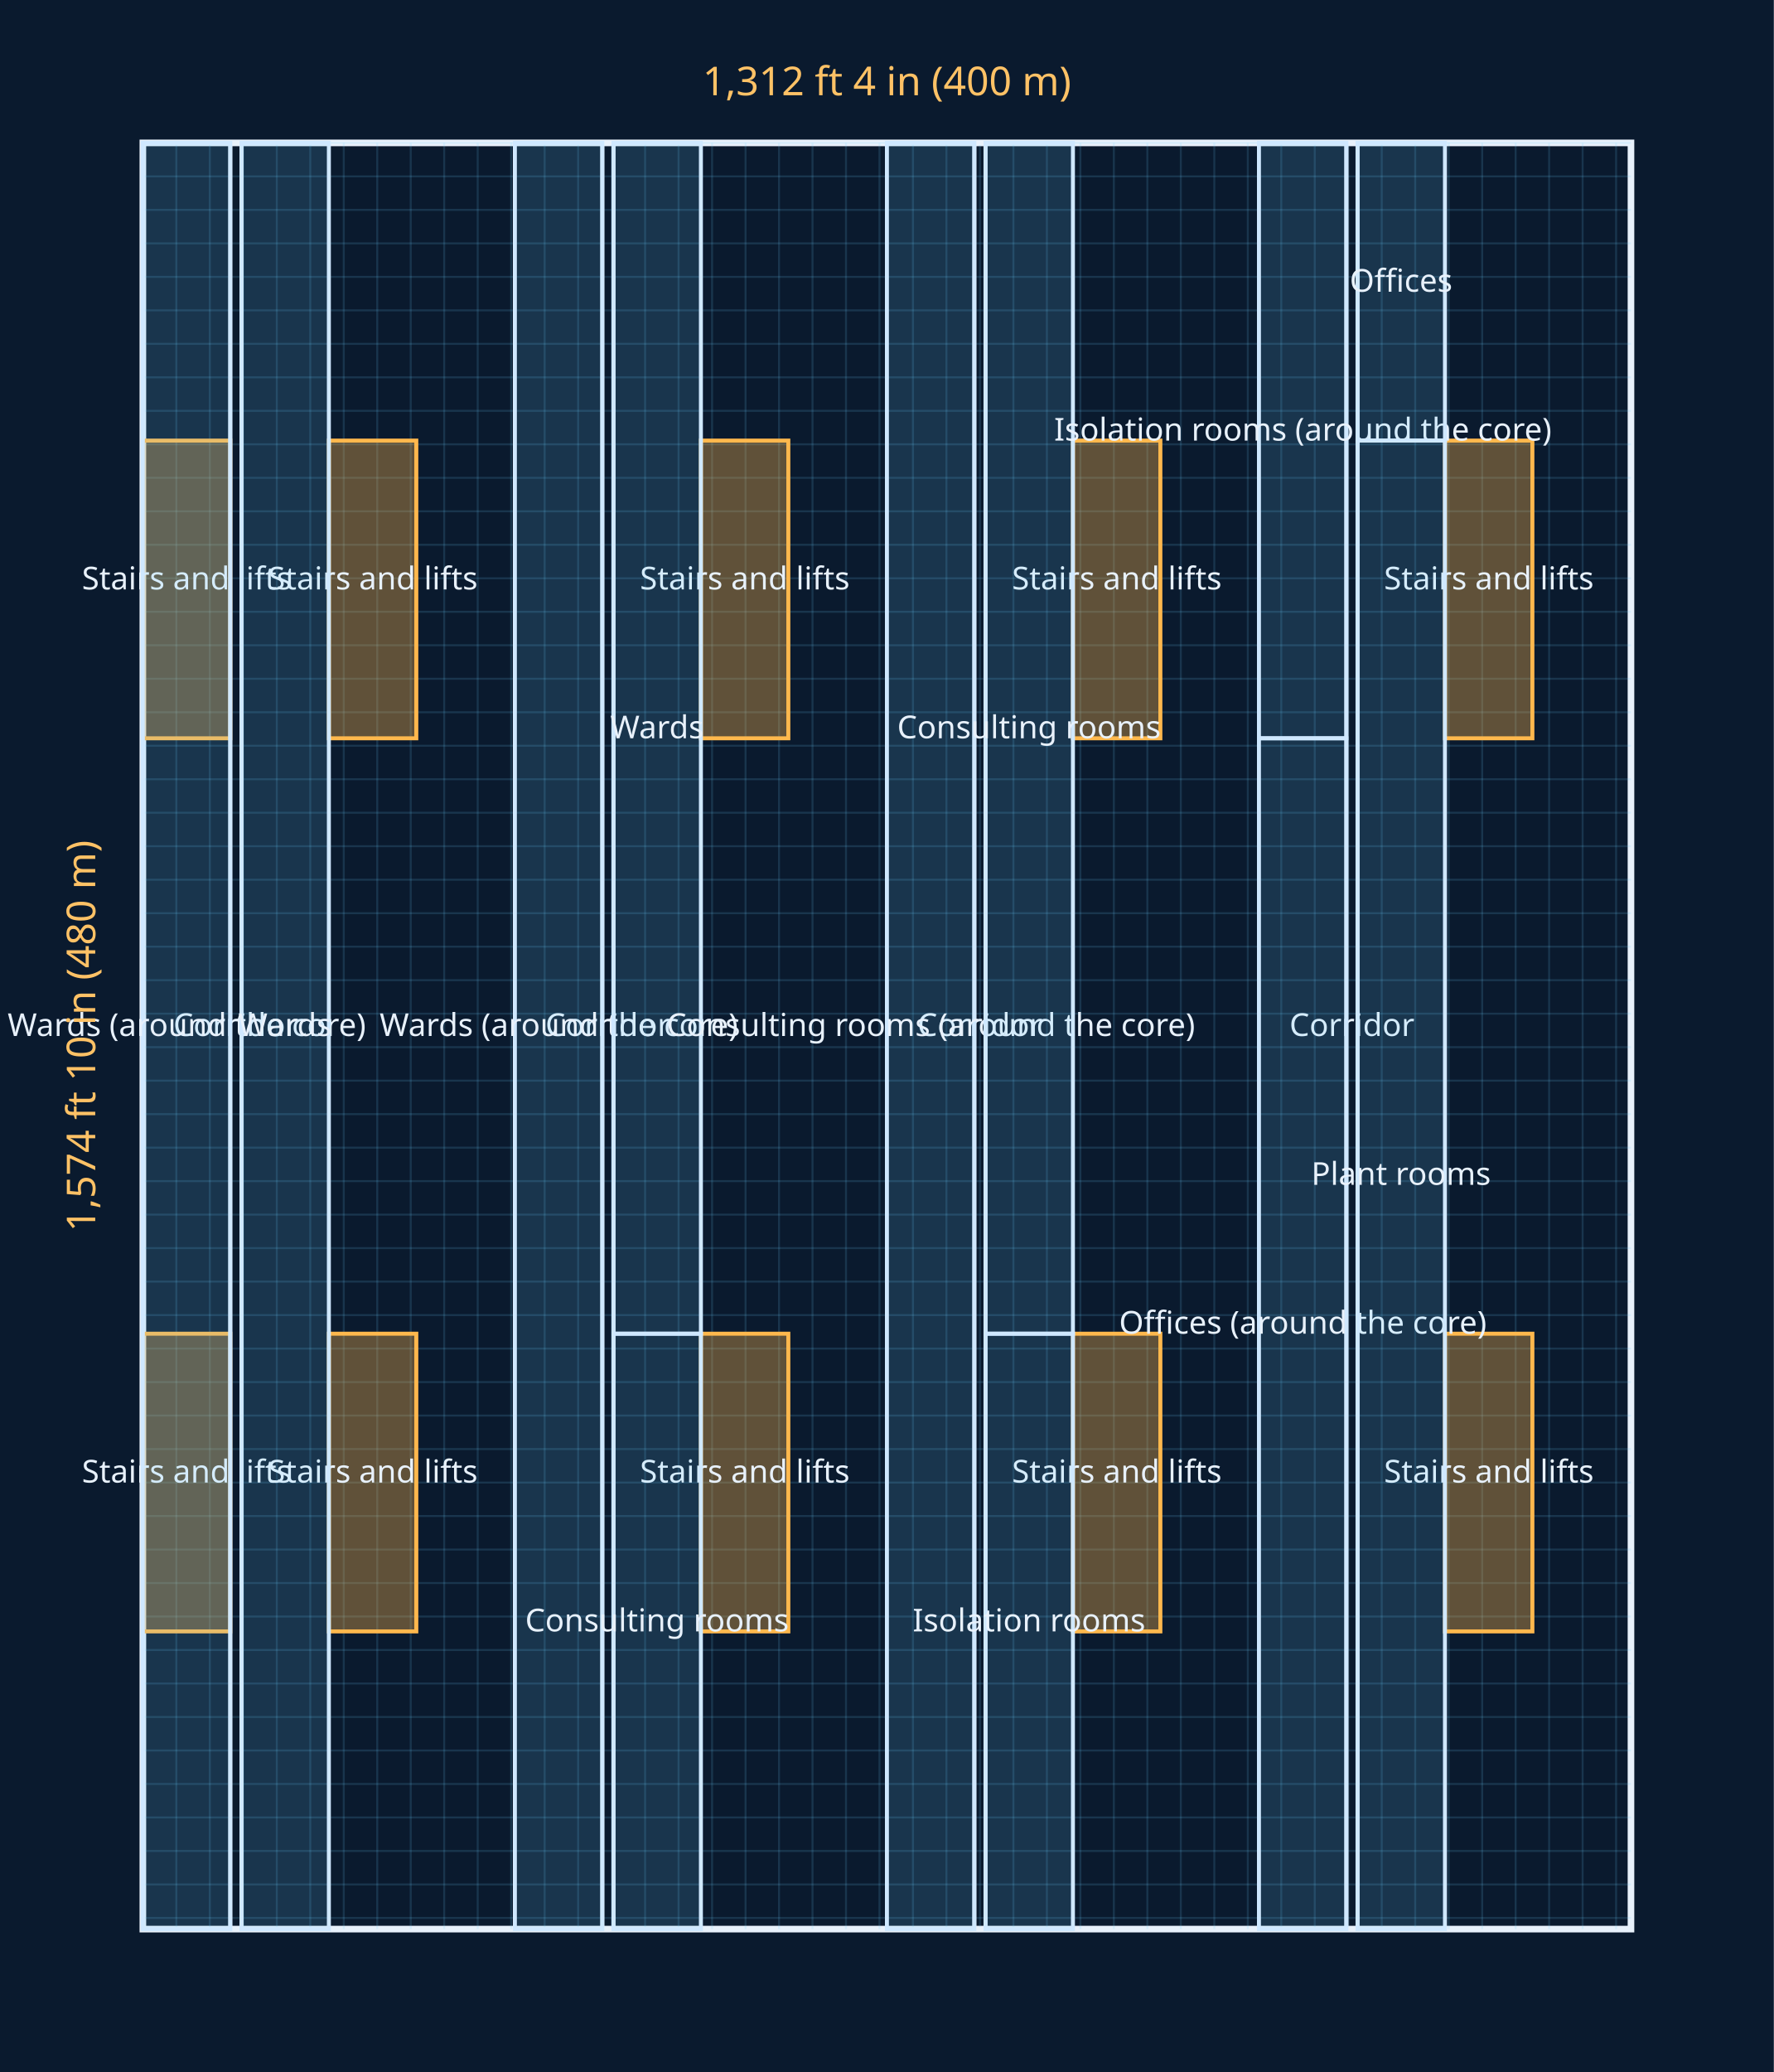
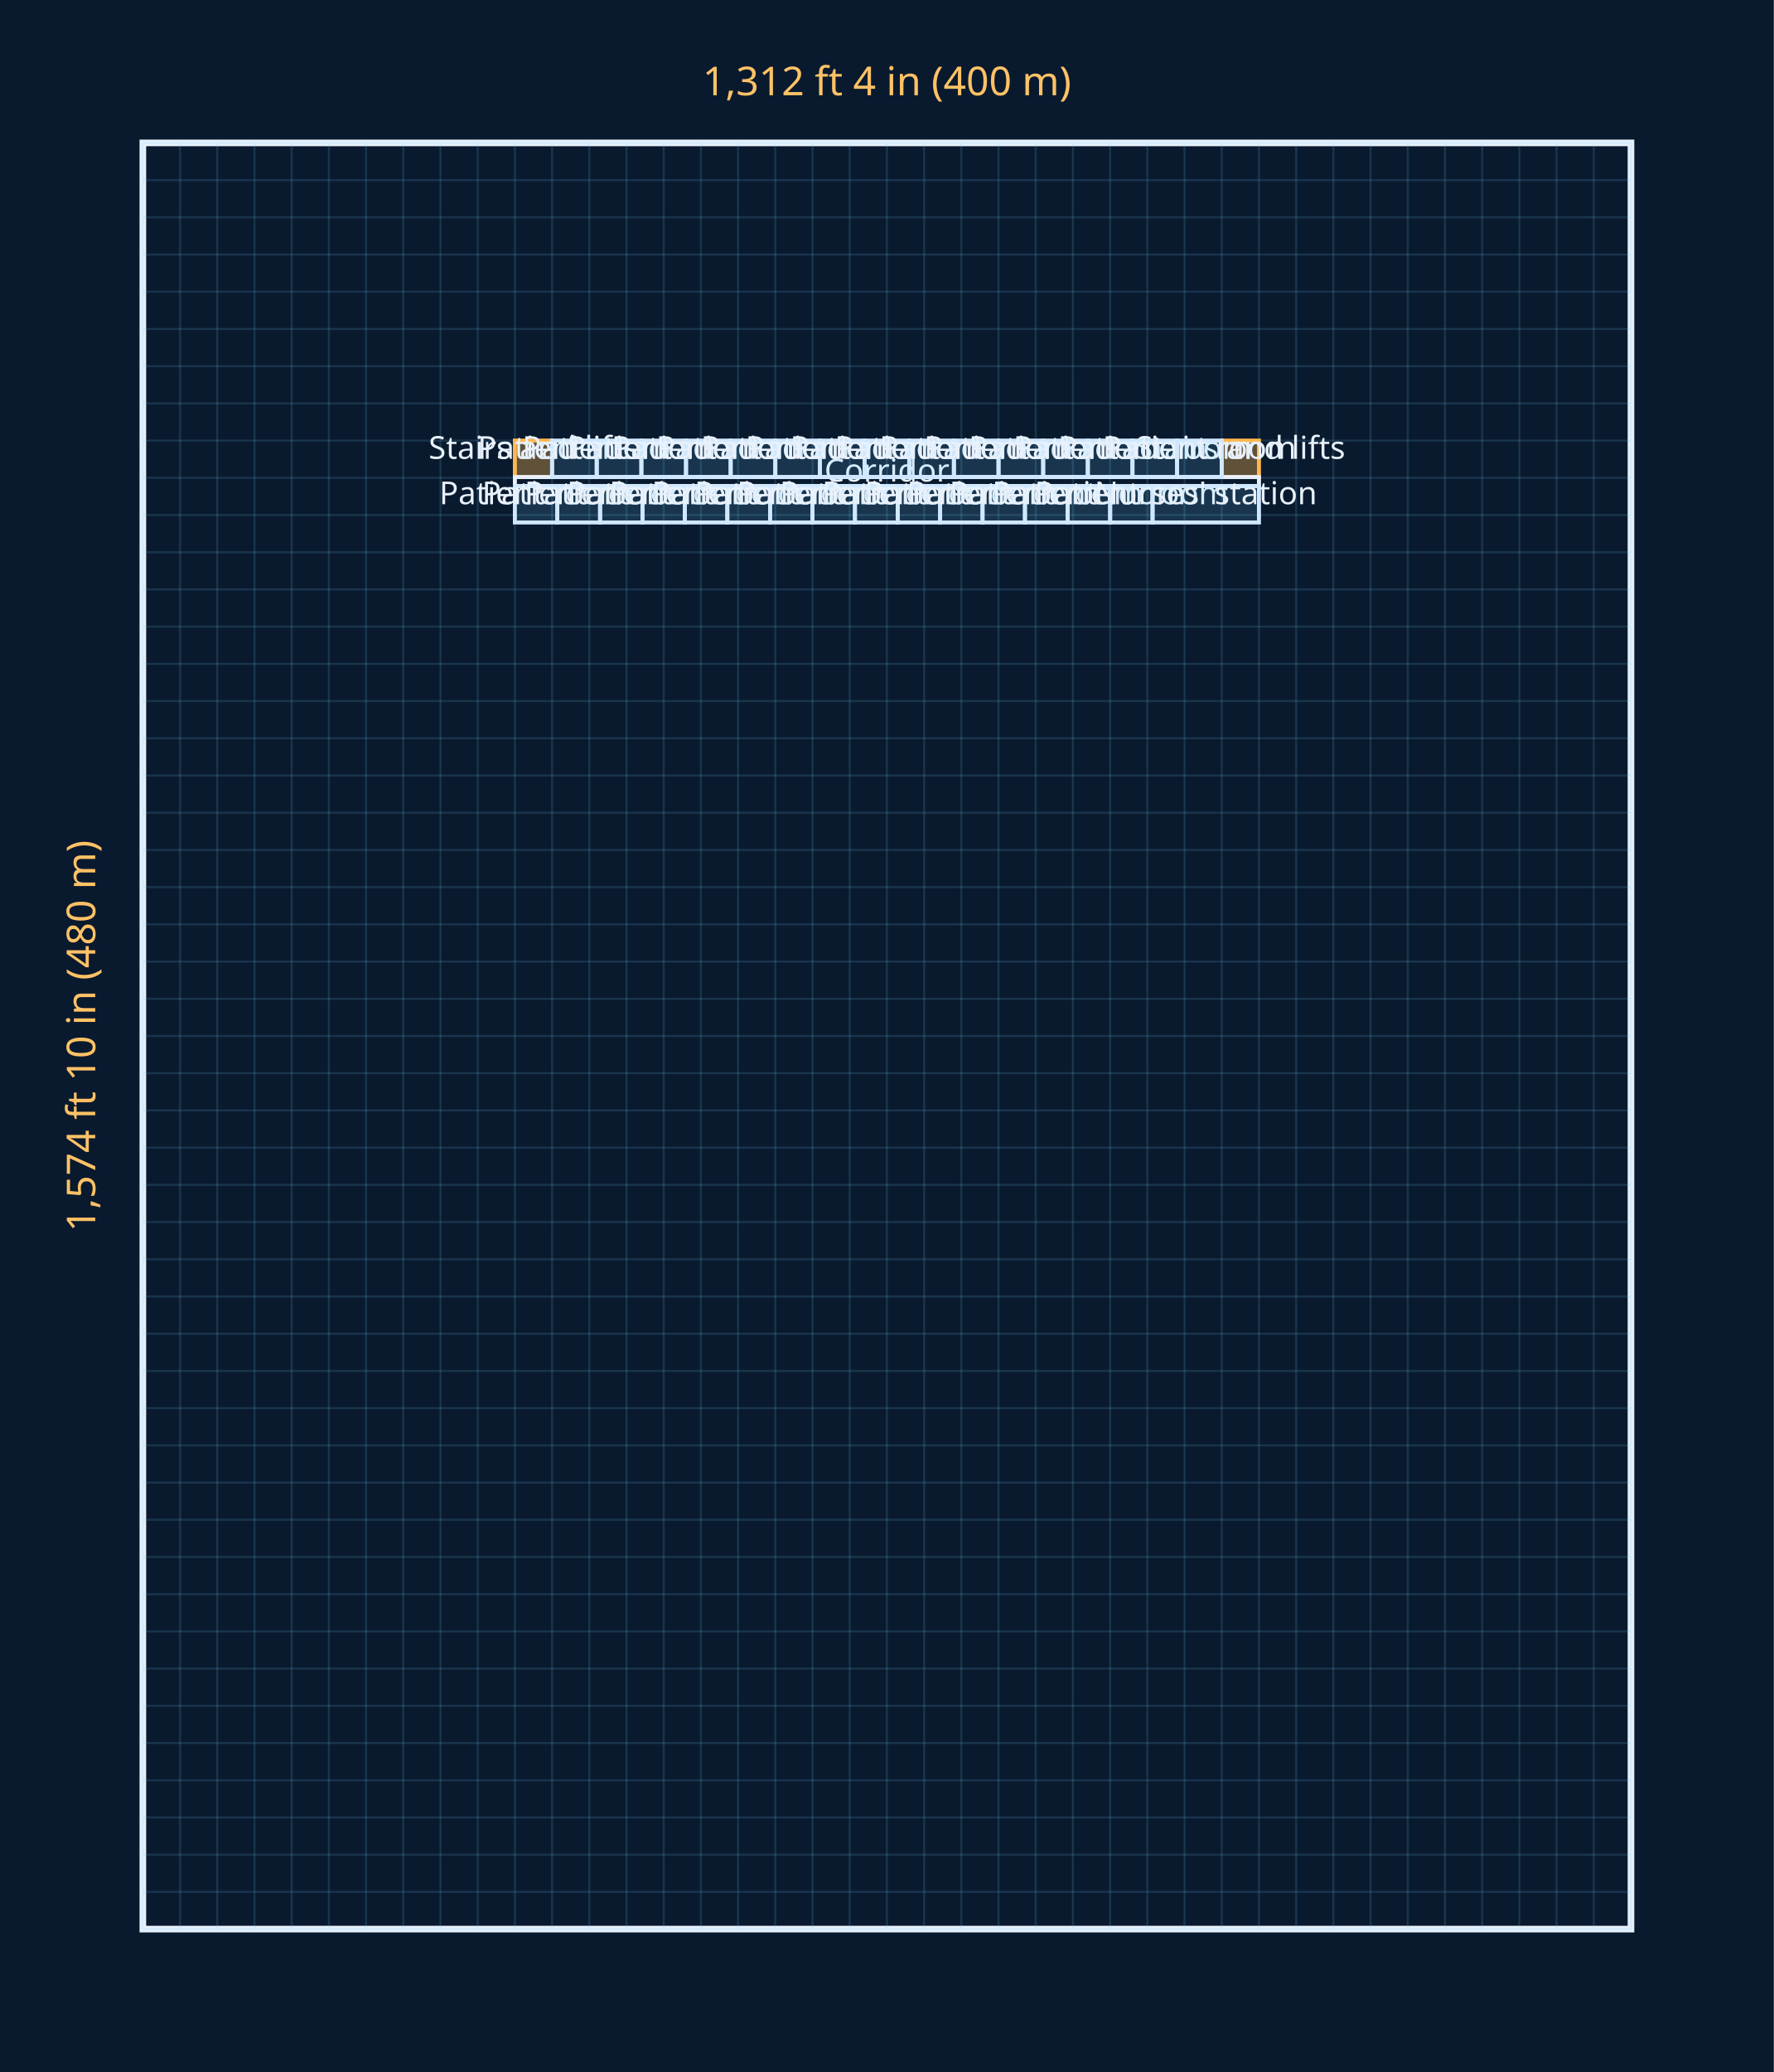
<svg xmlns="http://www.w3.org/2000/svg" viewBox="-38.4 -38.4 476.8 556.8" font-family="Segoe UI, sans-serif">
  <rect x="-38.4" y="-38.4" width="476.8" height="556.8" fill="#0a1a2e" />
  <rect x="0" y="0" width="400.0" height="480.0" fill="none" stroke="#e8f1fb" stroke-width="1.78" />
  <line x1="0.0" y1="0" x2="0.0" y2="480.0" stroke="#6fd0ff" stroke-opacity=".15" stroke-width="0.53" />
-   <line x1="9.0" y1="0" x2="9.0" y2="480.0" stroke="#6fd0ff" stroke-opacity=".15" stroke-width="0.53" />
-   <line x1="18.0" y1="0" x2="18.0" y2="480.0" stroke="#6fd0ff" stroke-opacity=".15" stroke-width="0.53" />
-   <line x1="27.0" y1="0" x2="27.0" y2="480.0" stroke="#6fd0ff" stroke-opacity=".15" stroke-width="0.53" />
-   <line x1="36.0" y1="0" x2="36.0" y2="480.0" stroke="#6fd0ff" stroke-opacity=".15" stroke-width="0.53" />
-   <line x1="45.0" y1="0" x2="45.0" y2="480.0" stroke="#6fd0ff" stroke-opacity=".15" stroke-width="0.53" />
-   <line x1="54.0" y1="0" x2="54.0" y2="480.0" stroke="#6fd0ff" stroke-opacity=".15" stroke-width="0.53" />
-   <line x1="63.0" y1="0" x2="63.0" y2="480.0" stroke="#6fd0ff" stroke-opacity=".15" stroke-width="0.53" />
-   <line x1="72.0" y1="0" x2="72.0" y2="480.0" stroke="#6fd0ff" stroke-opacity=".15" stroke-width="0.53" />
-   <line x1="81.0" y1="0" x2="81.0" y2="480.0" stroke="#6fd0ff" stroke-opacity=".15" stroke-width="0.53" />
+   <line x1="10.0" y1="0" x2="10.0" y2="480.0" stroke="#6fd0ff" stroke-opacity=".15" stroke-width="0.53" />
+   <line x1="20.0" y1="0" x2="20.0" y2="480.0" stroke="#6fd0ff" stroke-opacity=".15" stroke-width="0.53" />
+   <line x1="30.0" y1="0" x2="30.0" y2="480.0" stroke="#6fd0ff" stroke-opacity=".15" stroke-width="0.53" />
+   <line x1="40.0" y1="0" x2="40.0" y2="480.0" stroke="#6fd0ff" stroke-opacity=".15" stroke-width="0.53" />
+   <line x1="50.0" y1="0" x2="50.0" y2="480.0" stroke="#6fd0ff" stroke-opacity=".15" stroke-width="0.53" />
+   <line x1="60.0" y1="0" x2="60.0" y2="480.0" stroke="#6fd0ff" stroke-opacity=".15" stroke-width="0.53" />
+   <line x1="70.0" y1="0" x2="70.0" y2="480.0" stroke="#6fd0ff" stroke-opacity=".15" stroke-width="0.53" />
+   <line x1="80.0" y1="0" x2="80.0" y2="480.0" stroke="#6fd0ff" stroke-opacity=".15" stroke-width="0.53" />
  <line x1="90.0" y1="0" x2="90.0" y2="480.0" stroke="#6fd0ff" stroke-opacity=".15" stroke-width="0.53" />
-   <line x1="99.0" y1="0" x2="99.0" y2="480.0" stroke="#6fd0ff" stroke-opacity=".15" stroke-width="0.53" />
-   <line x1="108.0" y1="0" x2="108.0" y2="480.0" stroke="#6fd0ff" stroke-opacity=".15" stroke-width="0.53" />
-   <line x1="117.0" y1="0" x2="117.0" y2="480.0" stroke="#6fd0ff" stroke-opacity=".15" stroke-width="0.53" />
-   <line x1="126.0" y1="0" x2="126.0" y2="480.0" stroke="#6fd0ff" stroke-opacity=".15" stroke-width="0.53" />
-   <line x1="135.0" y1="0" x2="135.0" y2="480.0" stroke="#6fd0ff" stroke-opacity=".15" stroke-width="0.53" />
-   <line x1="144.0" y1="0" x2="144.0" y2="480.0" stroke="#6fd0ff" stroke-opacity=".15" stroke-width="0.53" />
-   <line x1="153.0" y1="0" x2="153.0" y2="480.0" stroke="#6fd0ff" stroke-opacity=".15" stroke-width="0.53" />
-   <line x1="162.0" y1="0" x2="162.0" y2="480.0" stroke="#6fd0ff" stroke-opacity=".15" stroke-width="0.53" />
-   <line x1="171.0" y1="0" x2="171.0" y2="480.0" stroke="#6fd0ff" stroke-opacity=".15" stroke-width="0.53" />
+   <line x1="100.0" y1="0" x2="100.0" y2="480.0" stroke="#6fd0ff" stroke-opacity=".15" stroke-width="0.53" />
+   <line x1="110.0" y1="0" x2="110.0" y2="480.0" stroke="#6fd0ff" stroke-opacity=".15" stroke-width="0.53" />
+   <line x1="120.0" y1="0" x2="120.0" y2="480.0" stroke="#6fd0ff" stroke-opacity=".15" stroke-width="0.53" />
+   <line x1="130.0" y1="0" x2="130.0" y2="480.0" stroke="#6fd0ff" stroke-opacity=".15" stroke-width="0.53" />
+   <line x1="140.0" y1="0" x2="140.0" y2="480.0" stroke="#6fd0ff" stroke-opacity=".15" stroke-width="0.53" />
+   <line x1="150.0" y1="0" x2="150.0" y2="480.0" stroke="#6fd0ff" stroke-opacity=".15" stroke-width="0.53" />
+   <line x1="160.0" y1="0" x2="160.0" y2="480.0" stroke="#6fd0ff" stroke-opacity=".15" stroke-width="0.53" />
+   <line x1="170.0" y1="0" x2="170.0" y2="480.0" stroke="#6fd0ff" stroke-opacity=".15" stroke-width="0.53" />
  <line x1="180.0" y1="0" x2="180.0" y2="480.0" stroke="#6fd0ff" stroke-opacity=".15" stroke-width="0.53" />
-   <line x1="189.0" y1="0" x2="189.0" y2="480.0" stroke="#6fd0ff" stroke-opacity=".15" stroke-width="0.53" />
-   <line x1="198.0" y1="0" x2="198.0" y2="480.0" stroke="#6fd0ff" stroke-opacity=".15" stroke-width="0.53" />
-   <line x1="207.0" y1="0" x2="207.0" y2="480.0" stroke="#6fd0ff" stroke-opacity=".15" stroke-width="0.53" />
-   <line x1="216.0" y1="0" x2="216.0" y2="480.0" stroke="#6fd0ff" stroke-opacity=".15" stroke-width="0.53" />
-   <line x1="225.0" y1="0" x2="225.0" y2="480.0" stroke="#6fd0ff" stroke-opacity=".15" stroke-width="0.53" />
-   <line x1="234.0" y1="0" x2="234.0" y2="480.0" stroke="#6fd0ff" stroke-opacity=".15" stroke-width="0.53" />
-   <line x1="243.0" y1="0" x2="243.0" y2="480.0" stroke="#6fd0ff" stroke-opacity=".15" stroke-width="0.53" />
-   <line x1="252.0" y1="0" x2="252.0" y2="480.0" stroke="#6fd0ff" stroke-opacity=".15" stroke-width="0.53" />
-   <line x1="261.0" y1="0" x2="261.0" y2="480.0" stroke="#6fd0ff" stroke-opacity=".15" stroke-width="0.53" />
+   <line x1="190.0" y1="0" x2="190.0" y2="480.0" stroke="#6fd0ff" stroke-opacity=".15" stroke-width="0.53" />
+   <line x1="200.0" y1="0" x2="200.0" y2="480.0" stroke="#6fd0ff" stroke-opacity=".15" stroke-width="0.53" />
+   <line x1="210.0" y1="0" x2="210.0" y2="480.0" stroke="#6fd0ff" stroke-opacity=".15" stroke-width="0.53" />
+   <line x1="220.0" y1="0" x2="220.0" y2="480.0" stroke="#6fd0ff" stroke-opacity=".15" stroke-width="0.53" />
+   <line x1="230.0" y1="0" x2="230.0" y2="480.0" stroke="#6fd0ff" stroke-opacity=".15" stroke-width="0.53" />
+   <line x1="240.0" y1="0" x2="240.0" y2="480.0" stroke="#6fd0ff" stroke-opacity=".15" stroke-width="0.53" />
+   <line x1="250.0" y1="0" x2="250.0" y2="480.0" stroke="#6fd0ff" stroke-opacity=".15" stroke-width="0.53" />
+   <line x1="260.0" y1="0" x2="260.0" y2="480.0" stroke="#6fd0ff" stroke-opacity=".15" stroke-width="0.53" />
  <line x1="270.0" y1="0" x2="270.0" y2="480.0" stroke="#6fd0ff" stroke-opacity=".15" stroke-width="0.53" />
-   <line x1="279.0" y1="0" x2="279.0" y2="480.0" stroke="#6fd0ff" stroke-opacity=".15" stroke-width="0.53" />
-   <line x1="288.0" y1="0" x2="288.0" y2="480.0" stroke="#6fd0ff" stroke-opacity=".15" stroke-width="0.53" />
-   <line x1="297.0" y1="0" x2="297.0" y2="480.0" stroke="#6fd0ff" stroke-opacity=".15" stroke-width="0.53" />
-   <line x1="306.0" y1="0" x2="306.0" y2="480.0" stroke="#6fd0ff" stroke-opacity=".15" stroke-width="0.53" />
-   <line x1="315.0" y1="0" x2="315.0" y2="480.0" stroke="#6fd0ff" stroke-opacity=".15" stroke-width="0.53" />
-   <line x1="324.0" y1="0" x2="324.0" y2="480.0" stroke="#6fd0ff" stroke-opacity=".15" stroke-width="0.53" />
-   <line x1="333.0" y1="0" x2="333.0" y2="480.0" stroke="#6fd0ff" stroke-opacity=".15" stroke-width="0.53" />
-   <line x1="342.0" y1="0" x2="342.0" y2="480.0" stroke="#6fd0ff" stroke-opacity=".15" stroke-width="0.53" />
-   <line x1="351.0" y1="0" x2="351.0" y2="480.0" stroke="#6fd0ff" stroke-opacity=".15" stroke-width="0.53" />
+   <line x1="280.0" y1="0" x2="280.0" y2="480.0" stroke="#6fd0ff" stroke-opacity=".15" stroke-width="0.53" />
+   <line x1="290.0" y1="0" x2="290.0" y2="480.0" stroke="#6fd0ff" stroke-opacity=".15" stroke-width="0.53" />
+   <line x1="300.0" y1="0" x2="300.0" y2="480.0" stroke="#6fd0ff" stroke-opacity=".15" stroke-width="0.53" />
+   <line x1="310.0" y1="0" x2="310.0" y2="480.0" stroke="#6fd0ff" stroke-opacity=".15" stroke-width="0.53" />
+   <line x1="320.0" y1="0" x2="320.0" y2="480.0" stroke="#6fd0ff" stroke-opacity=".15" stroke-width="0.53" />
+   <line x1="330.0" y1="0" x2="330.0" y2="480.0" stroke="#6fd0ff" stroke-opacity=".15" stroke-width="0.53" />
+   <line x1="340.0" y1="0" x2="340.0" y2="480.0" stroke="#6fd0ff" stroke-opacity=".15" stroke-width="0.53" />
+   <line x1="350.0" y1="0" x2="350.0" y2="480.0" stroke="#6fd0ff" stroke-opacity=".15" stroke-width="0.53" />
  <line x1="360.0" y1="0" x2="360.0" y2="480.0" stroke="#6fd0ff" stroke-opacity=".15" stroke-width="0.53" />
-   <line x1="369.0" y1="0" x2="369.0" y2="480.0" stroke="#6fd0ff" stroke-opacity=".15" stroke-width="0.53" />
-   <line x1="378.0" y1="0" x2="378.0" y2="480.0" stroke="#6fd0ff" stroke-opacity=".15" stroke-width="0.53" />
-   <line x1="387.0" y1="0" x2="387.0" y2="480.0" stroke="#6fd0ff" stroke-opacity=".15" stroke-width="0.53" />
-   <line x1="396.0" y1="0" x2="396.0" y2="480.0" stroke="#6fd0ff" stroke-opacity=".15" stroke-width="0.53" />
+   <line x1="370.0" y1="0" x2="370.0" y2="480.0" stroke="#6fd0ff" stroke-opacity=".15" stroke-width="0.53" />
+   <line x1="380.0" y1="0" x2="380.0" y2="480.0" stroke="#6fd0ff" stroke-opacity=".15" stroke-width="0.53" />
+   <line x1="390.0" y1="0" x2="390.0" y2="480.0" stroke="#6fd0ff" stroke-opacity=".15" stroke-width="0.53" />
+   <line x1="400.0" y1="0" x2="400.0" y2="480.0" stroke="#6fd0ff" stroke-opacity=".15" stroke-width="0.53" />
  <line x1="0" y1="0.0" x2="400.0" y2="0.0" stroke="#6fd0ff" stroke-opacity=".15" stroke-width="0.53" />
-   <line x1="0" y1="9.0" x2="400.0" y2="9.0" stroke="#6fd0ff" stroke-opacity=".15" stroke-width="0.53" />
-   <line x1="0" y1="18.0" x2="400.0" y2="18.0" stroke="#6fd0ff" stroke-opacity=".15" stroke-width="0.53" />
-   <line x1="0" y1="27.0" x2="400.0" y2="27.0" stroke="#6fd0ff" stroke-opacity=".15" stroke-width="0.53" />
-   <line x1="0" y1="36.0" x2="400.0" y2="36.0" stroke="#6fd0ff" stroke-opacity=".15" stroke-width="0.53" />
-   <line x1="0" y1="45.0" x2="400.0" y2="45.0" stroke="#6fd0ff" stroke-opacity=".15" stroke-width="0.53" />
-   <line x1="0" y1="54.0" x2="400.0" y2="54.0" stroke="#6fd0ff" stroke-opacity=".15" stroke-width="0.53" />
-   <line x1="0" y1="63.0" x2="400.0" y2="63.0" stroke="#6fd0ff" stroke-opacity=".15" stroke-width="0.53" />
-   <line x1="0" y1="72.0" x2="400.0" y2="72.0" stroke="#6fd0ff" stroke-opacity=".15" stroke-width="0.53" />
-   <line x1="0" y1="81.0" x2="400.0" y2="81.0" stroke="#6fd0ff" stroke-opacity=".15" stroke-width="0.53" />
+   <line x1="0" y1="10.0" x2="400.0" y2="10.0" stroke="#6fd0ff" stroke-opacity=".15" stroke-width="0.53" />
+   <line x1="0" y1="20.0" x2="400.0" y2="20.0" stroke="#6fd0ff" stroke-opacity=".15" stroke-width="0.53" />
+   <line x1="0" y1="30.0" x2="400.0" y2="30.0" stroke="#6fd0ff" stroke-opacity=".15" stroke-width="0.53" />
+   <line x1="0" y1="40.0" x2="400.0" y2="40.0" stroke="#6fd0ff" stroke-opacity=".15" stroke-width="0.53" />
+   <line x1="0" y1="50.0" x2="400.0" y2="50.0" stroke="#6fd0ff" stroke-opacity=".15" stroke-width="0.53" />
+   <line x1="0" y1="60.0" x2="400.0" y2="60.0" stroke="#6fd0ff" stroke-opacity=".15" stroke-width="0.53" />
+   <line x1="0" y1="70.0" x2="400.0" y2="70.0" stroke="#6fd0ff" stroke-opacity=".15" stroke-width="0.53" />
+   <line x1="0" y1="80.0" x2="400.0" y2="80.0" stroke="#6fd0ff" stroke-opacity=".15" stroke-width="0.53" />
  <line x1="0" y1="90.0" x2="400.0" y2="90.0" stroke="#6fd0ff" stroke-opacity=".15" stroke-width="0.53" />
-   <line x1="0" y1="99.0" x2="400.0" y2="99.0" stroke="#6fd0ff" stroke-opacity=".15" stroke-width="0.53" />
-   <line x1="0" y1="108.0" x2="400.0" y2="108.0" stroke="#6fd0ff" stroke-opacity=".15" stroke-width="0.53" />
-   <line x1="0" y1="117.0" x2="400.0" y2="117.0" stroke="#6fd0ff" stroke-opacity=".15" stroke-width="0.53" />
-   <line x1="0" y1="126.0" x2="400.0" y2="126.0" stroke="#6fd0ff" stroke-opacity=".15" stroke-width="0.53" />
-   <line x1="0" y1="135.0" x2="400.0" y2="135.0" stroke="#6fd0ff" stroke-opacity=".15" stroke-width="0.53" />
-   <line x1="0" y1="144.0" x2="400.0" y2="144.0" stroke="#6fd0ff" stroke-opacity=".15" stroke-width="0.53" />
-   <line x1="0" y1="153.0" x2="400.0" y2="153.0" stroke="#6fd0ff" stroke-opacity=".15" stroke-width="0.53" />
-   <line x1="0" y1="162.0" x2="400.0" y2="162.0" stroke="#6fd0ff" stroke-opacity=".15" stroke-width="0.53" />
-   <line x1="0" y1="171.0" x2="400.0" y2="171.0" stroke="#6fd0ff" stroke-opacity=".15" stroke-width="0.53" />
+   <line x1="0" y1="100.0" x2="400.0" y2="100.0" stroke="#6fd0ff" stroke-opacity=".15" stroke-width="0.53" />
+   <line x1="0" y1="110.0" x2="400.0" y2="110.0" stroke="#6fd0ff" stroke-opacity=".15" stroke-width="0.53" />
+   <line x1="0" y1="120.0" x2="400.0" y2="120.0" stroke="#6fd0ff" stroke-opacity=".15" stroke-width="0.53" />
+   <line x1="0" y1="130.0" x2="400.0" y2="130.0" stroke="#6fd0ff" stroke-opacity=".15" stroke-width="0.53" />
+   <line x1="0" y1="140.0" x2="400.0" y2="140.0" stroke="#6fd0ff" stroke-opacity=".15" stroke-width="0.53" />
+   <line x1="0" y1="150.0" x2="400.0" y2="150.0" stroke="#6fd0ff" stroke-opacity=".15" stroke-width="0.53" />
+   <line x1="0" y1="160.0" x2="400.0" y2="160.0" stroke="#6fd0ff" stroke-opacity=".15" stroke-width="0.53" />
+   <line x1="0" y1="170.0" x2="400.0" y2="170.0" stroke="#6fd0ff" stroke-opacity=".15" stroke-width="0.53" />
  <line x1="0" y1="180.0" x2="400.0" y2="180.0" stroke="#6fd0ff" stroke-opacity=".15" stroke-width="0.53" />
-   <line x1="0" y1="189.0" x2="400.0" y2="189.0" stroke="#6fd0ff" stroke-opacity=".15" stroke-width="0.53" />
-   <line x1="0" y1="198.0" x2="400.0" y2="198.0" stroke="#6fd0ff" stroke-opacity=".15" stroke-width="0.53" />
-   <line x1="0" y1="207.0" x2="400.0" y2="207.0" stroke="#6fd0ff" stroke-opacity=".15" stroke-width="0.53" />
-   <line x1="0" y1="216.0" x2="400.0" y2="216.0" stroke="#6fd0ff" stroke-opacity=".15" stroke-width="0.53" />
-   <line x1="0" y1="225.0" x2="400.0" y2="225.0" stroke="#6fd0ff" stroke-opacity=".15" stroke-width="0.53" />
-   <line x1="0" y1="234.0" x2="400.0" y2="234.0" stroke="#6fd0ff" stroke-opacity=".15" stroke-width="0.53" />
-   <line x1="0" y1="243.0" x2="400.0" y2="243.0" stroke="#6fd0ff" stroke-opacity=".15" stroke-width="0.53" />
-   <line x1="0" y1="252.0" x2="400.0" y2="252.0" stroke="#6fd0ff" stroke-opacity=".15" stroke-width="0.53" />
-   <line x1="0" y1="261.0" x2="400.0" y2="261.0" stroke="#6fd0ff" stroke-opacity=".15" stroke-width="0.53" />
+   <line x1="0" y1="190.0" x2="400.0" y2="190.0" stroke="#6fd0ff" stroke-opacity=".15" stroke-width="0.53" />
+   <line x1="0" y1="200.0" x2="400.0" y2="200.0" stroke="#6fd0ff" stroke-opacity=".15" stroke-width="0.53" />
+   <line x1="0" y1="210.0" x2="400.0" y2="210.0" stroke="#6fd0ff" stroke-opacity=".15" stroke-width="0.53" />
+   <line x1="0" y1="220.0" x2="400.0" y2="220.0" stroke="#6fd0ff" stroke-opacity=".15" stroke-width="0.53" />
+   <line x1="0" y1="230.0" x2="400.0" y2="230.0" stroke="#6fd0ff" stroke-opacity=".15" stroke-width="0.53" />
+   <line x1="0" y1="240.0" x2="400.0" y2="240.0" stroke="#6fd0ff" stroke-opacity=".15" stroke-width="0.53" />
+   <line x1="0" y1="250.0" x2="400.0" y2="250.0" stroke="#6fd0ff" stroke-opacity=".15" stroke-width="0.53" />
+   <line x1="0" y1="260.0" x2="400.0" y2="260.0" stroke="#6fd0ff" stroke-opacity=".15" stroke-width="0.53" />
  <line x1="0" y1="270.0" x2="400.0" y2="270.0" stroke="#6fd0ff" stroke-opacity=".15" stroke-width="0.53" />
-   <line x1="0" y1="279.0" x2="400.0" y2="279.0" stroke="#6fd0ff" stroke-opacity=".15" stroke-width="0.53" />
-   <line x1="0" y1="288.0" x2="400.0" y2="288.0" stroke="#6fd0ff" stroke-opacity=".15" stroke-width="0.53" />
-   <line x1="0" y1="297.0" x2="400.0" y2="297.0" stroke="#6fd0ff" stroke-opacity=".15" stroke-width="0.53" />
-   <line x1="0" y1="306.0" x2="400.0" y2="306.0" stroke="#6fd0ff" stroke-opacity=".15" stroke-width="0.53" />
-   <line x1="0" y1="315.0" x2="400.0" y2="315.0" stroke="#6fd0ff" stroke-opacity=".15" stroke-width="0.53" />
-   <line x1="0" y1="324.0" x2="400.0" y2="324.0" stroke="#6fd0ff" stroke-opacity=".15" stroke-width="0.53" />
-   <line x1="0" y1="333.0" x2="400.0" y2="333.0" stroke="#6fd0ff" stroke-opacity=".15" stroke-width="0.53" />
-   <line x1="0" y1="342.0" x2="400.0" y2="342.0" stroke="#6fd0ff" stroke-opacity=".15" stroke-width="0.53" />
-   <line x1="0" y1="351.0" x2="400.0" y2="351.0" stroke="#6fd0ff" stroke-opacity=".15" stroke-width="0.53" />
+   <line x1="0" y1="280.0" x2="400.0" y2="280.0" stroke="#6fd0ff" stroke-opacity=".15" stroke-width="0.53" />
+   <line x1="0" y1="290.0" x2="400.0" y2="290.0" stroke="#6fd0ff" stroke-opacity=".15" stroke-width="0.53" />
+   <line x1="0" y1="300.0" x2="400.0" y2="300.0" stroke="#6fd0ff" stroke-opacity=".15" stroke-width="0.53" />
+   <line x1="0" y1="310.0" x2="400.0" y2="310.0" stroke="#6fd0ff" stroke-opacity=".15" stroke-width="0.53" />
+   <line x1="0" y1="320.0" x2="400.0" y2="320.0" stroke="#6fd0ff" stroke-opacity=".15" stroke-width="0.53" />
+   <line x1="0" y1="330.0" x2="400.0" y2="330.0" stroke="#6fd0ff" stroke-opacity=".15" stroke-width="0.53" />
+   <line x1="0" y1="340.0" x2="400.0" y2="340.0" stroke="#6fd0ff" stroke-opacity=".15" stroke-width="0.53" />
+   <line x1="0" y1="350.0" x2="400.0" y2="350.0" stroke="#6fd0ff" stroke-opacity=".15" stroke-width="0.53" />
  <line x1="0" y1="360.0" x2="400.0" y2="360.0" stroke="#6fd0ff" stroke-opacity=".15" stroke-width="0.53" />
-   <line x1="0" y1="369.0" x2="400.0" y2="369.0" stroke="#6fd0ff" stroke-opacity=".15" stroke-width="0.53" />
-   <line x1="0" y1="378.0" x2="400.0" y2="378.0" stroke="#6fd0ff" stroke-opacity=".15" stroke-width="0.53" />
-   <line x1="0" y1="387.0" x2="400.0" y2="387.0" stroke="#6fd0ff" stroke-opacity=".15" stroke-width="0.53" />
-   <line x1="0" y1="396.0" x2="400.0" y2="396.0" stroke="#6fd0ff" stroke-opacity=".15" stroke-width="0.53" />
-   <line x1="0" y1="405.0" x2="400.0" y2="405.0" stroke="#6fd0ff" stroke-opacity=".15" stroke-width="0.53" />
-   <line x1="0" y1="414.0" x2="400.0" y2="414.0" stroke="#6fd0ff" stroke-opacity=".15" stroke-width="0.53" />
-   <line x1="0" y1="423.0" x2="400.0" y2="423.0" stroke="#6fd0ff" stroke-opacity=".15" stroke-width="0.53" />
-   <line x1="0" y1="432.0" x2="400.0" y2="432.0" stroke="#6fd0ff" stroke-opacity=".15" stroke-width="0.53" />
-   <line x1="0" y1="441.0" x2="400.0" y2="441.0" stroke="#6fd0ff" stroke-opacity=".15" stroke-width="0.53" />
+   <line x1="0" y1="370.0" x2="400.0" y2="370.0" stroke="#6fd0ff" stroke-opacity=".15" stroke-width="0.53" />
+   <line x1="0" y1="380.0" x2="400.0" y2="380.0" stroke="#6fd0ff" stroke-opacity=".15" stroke-width="0.53" />
+   <line x1="0" y1="390.0" x2="400.0" y2="390.0" stroke="#6fd0ff" stroke-opacity=".15" stroke-width="0.53" />
+   <line x1="0" y1="400.0" x2="400.0" y2="400.0" stroke="#6fd0ff" stroke-opacity=".15" stroke-width="0.53" />
+   <line x1="0" y1="410.0" x2="400.0" y2="410.0" stroke="#6fd0ff" stroke-opacity=".15" stroke-width="0.53" />
+   <line x1="0" y1="420.0" x2="400.0" y2="420.0" stroke="#6fd0ff" stroke-opacity=".15" stroke-width="0.53" />
+   <line x1="0" y1="430.0" x2="400.0" y2="430.0" stroke="#6fd0ff" stroke-opacity=".15" stroke-width="0.53" />
+   <line x1="0" y1="440.0" x2="400.0" y2="440.0" stroke="#6fd0ff" stroke-opacity=".15" stroke-width="0.53" />
  <line x1="0" y1="450.0" x2="400.0" y2="450.0" stroke="#6fd0ff" stroke-opacity=".15" stroke-width="0.53" />
-   <line x1="0" y1="459.0" x2="400.0" y2="459.0" stroke="#6fd0ff" stroke-opacity=".15" stroke-width="0.53" />
-   <line x1="0" y1="468.0" x2="400.0" y2="468.0" stroke="#6fd0ff" stroke-opacity=".15" stroke-width="0.53" />
-   <line x1="0" y1="477.0" x2="400.0" y2="477.0" stroke="#6fd0ff" stroke-opacity=".15" stroke-width="0.53" />
-   <polygon points="0.0,80.0 0.0,160.0 23.5,160.0 23.5,80.0" fill="rgba(255,184,77,.35)" stroke="#ffb84d" stroke-width="1.07" />
-   <text x="11.8" y="120.0" font-size="8.5" fill="#e8f1fb" text-anchor="middle">Stairs and lifts</text>
-   <polygon points="0.0,320.0 0.0,400.0 23.5,400.0 23.5,320.0" fill="rgba(255,184,77,.35)" stroke="#ffb84d" stroke-width="1.07" />
-   <text x="11.8" y="360.0" font-size="8.5" fill="#e8f1fb" text-anchor="middle">Stairs and lifts</text>
-   <polygon points="50.0,80.0 50.0,160.0 73.5,160.0 73.5,80.0" fill="rgba(255,184,77,.35)" stroke="#ffb84d" stroke-width="1.07" />
-   <text x="61.8" y="120.0" font-size="8.5" fill="#e8f1fb" text-anchor="middle">Stairs and lifts</text>
-   <polygon points="50.0,320.0 50.0,400.0 73.5,400.0 73.5,320.0" fill="rgba(255,184,77,.35)" stroke="#ffb84d" stroke-width="1.07" />
-   <text x="61.8" y="360.0" font-size="8.5" fill="#e8f1fb" text-anchor="middle">Stairs and lifts</text>
-   <polygon points="150.0,80.0 150.0,160.0 173.5,160.0 173.5,80.0" fill="rgba(255,184,77,.35)" stroke="#ffb84d" stroke-width="1.07" />
-   <text x="161.8" y="120.0" font-size="8.5" fill="#e8f1fb" text-anchor="middle">Stairs and lifts</text>
-   <polygon points="150.0,320.0 150.0,400.0 173.5,400.0 173.5,320.0" fill="rgba(255,184,77,.35)" stroke="#ffb84d" stroke-width="1.07" />
-   <text x="161.8" y="360.0" font-size="8.5" fill="#e8f1fb" text-anchor="middle">Stairs and lifts</text>
-   <polygon points="250.0,80.0 250.0,160.0 273.5,160.0 273.5,80.0" fill="rgba(255,184,77,.35)" stroke="#ffb84d" stroke-width="1.07" />
-   <text x="261.8" y="120.0" font-size="8.5" fill="#e8f1fb" text-anchor="middle">Stairs and lifts</text>
-   <polygon points="250.0,320.0 250.0,400.0 273.5,400.0 273.5,320.0" fill="rgba(255,184,77,.35)" stroke="#ffb84d" stroke-width="1.07" />
-   <text x="261.8" y="360.0" font-size="8.5" fill="#e8f1fb" text-anchor="middle">Stairs and lifts</text>
-   <polygon points="350.0,80.0 350.0,160.0 373.5,160.0 373.5,80.0" fill="rgba(255,184,77,.35)" stroke="#ffb84d" stroke-width="1.07" />
-   <text x="361.8" y="120.0" font-size="8.5" fill="#e8f1fb" text-anchor="middle">Stairs and lifts</text>
-   <polygon points="350.0,320.0 350.0,400.0 373.5,400.0 373.5,320.0" fill="rgba(255,184,77,.35)" stroke="#ffb84d" stroke-width="1.07" />
-   <text x="361.8" y="360.0" font-size="8.5" fill="#e8f1fb" text-anchor="middle">Stairs and lifts</text>
-   <polygon points="23.5,0.0 23.5,480.0 26.5,480.0 26.5,0.0" fill="none" stroke="#e8f1fb" stroke-width="1.07" />
-   <text x="25.0" y="240.0" font-size="8.5" fill="#e8f1fb" text-anchor="middle">Corridor</text>
-   <polygon points="123.5,0.0 123.5,480.0 126.5,480.0 126.5,0.0" fill="none" stroke="#e8f1fb" stroke-width="1.07" />
-   <text x="125.0" y="240.0" font-size="8.5" fill="#e8f1fb" text-anchor="middle">Corridor</text>
-   <polygon points="223.5,0.0 223.5,480.0 226.5,480.0 226.5,0.0" fill="none" stroke="#e8f1fb" stroke-width="1.07" />
-   <text x="225.0" y="240.0" font-size="8.5" fill="#e8f1fb" text-anchor="middle">Corridor</text>
-   <polygon points="323.5,0.0 323.5,480.0 326.5,480.0 326.5,0.0" fill="none" stroke="#e8f1fb" stroke-width="1.07" />
-   <text x="325.0" y="240.0" font-size="8.5" fill="#e8f1fb" text-anchor="middle">Corridor</text>
-   <polygon points="0.0,0.0 0.0,480.0 23.5,480.0 23.5,0.0" fill="rgba(111,208,255,.15)" stroke="#cfe8ff" stroke-width="1.07" />
-   <text x="11.8" y="240.0" font-size="8.5" fill="#e8f1fb" text-anchor="middle">Wards (around the core)</text>
-   <polygon points="26.5,0.0 26.5,480.0 50.0,480.0 50.0,0.0" fill="rgba(111,208,255,.15)" stroke="#cfe8ff" stroke-width="1.07" />
-   <text x="38.2" y="240.0" font-size="8.5" fill="#e8f1fb" text-anchor="middle">Wards</text>
-   <polygon points="100.0,0.0 100.0,480.0 123.5,480.0 123.5,0.0" fill="rgba(111,208,255,.15)" stroke="#cfe8ff" stroke-width="1.07" />
-   <text x="111.8" y="240.0" font-size="8.5" fill="#e8f1fb" text-anchor="middle">Wards (around the core)</text>
-   <polygon points="126.5,0.0 126.5,320.0 150.0,320.0 150.0,0.0" fill="rgba(111,208,255,.15)" stroke="#cfe8ff" stroke-width="1.07" />
-   <text x="138.2" y="160.0" font-size="8.5" fill="#e8f1fb" text-anchor="middle">Wards</text>
-   <polygon points="126.5,320.0 126.5,480.0 150.0,480.0 150.0,320.0" fill="rgba(111,208,255,.15)" stroke="#cfe8ff" stroke-width="1.07" />
-   <text x="138.2" y="400.0" font-size="8.5" fill="#e8f1fb" text-anchor="middle">Consulting rooms</text>
-   <polygon points="200.0,0.0 200.0,480.0 223.5,480.0 223.5,0.0" fill="rgba(111,208,255,.15)" stroke="#cfe8ff" stroke-width="1.07" />
-   <text x="211.8" y="240.0" font-size="8.5" fill="#e8f1fb" text-anchor="middle">Consulting rooms (around the core)</text>
-   <polygon points="226.5,0.0 226.5,320.0 250.0,320.0 250.0,0.0" fill="rgba(111,208,255,.15)" stroke="#cfe8ff" stroke-width="1.07" />
-   <text x="238.2" y="160.0" font-size="8.5" fill="#e8f1fb" text-anchor="middle">Consulting rooms</text>
-   <polygon points="226.5,320.0 226.5,480.0 250.0,480.0 250.0,320.0" fill="rgba(111,208,255,.15)" stroke="#cfe8ff" stroke-width="1.07" />
-   <text x="238.2" y="400.0" font-size="8.5" fill="#e8f1fb" text-anchor="middle">Isolation rooms</text>
-   <polygon points="300.0,0.0 300.0,160.0 323.5,160.0 323.5,0.0" fill="rgba(111,208,255,.15)" stroke="#cfe8ff" stroke-width="1.07" />
-   <text x="311.8" y="80.0" font-size="8.5" fill="#e8f1fb" text-anchor="middle">Isolation rooms (around the core)</text>
-   <polygon points="300.0,160.0 300.0,480.0 323.5,480.0 323.5,160.0" fill="rgba(111,208,255,.15)" stroke="#cfe8ff" stroke-width="1.07" />
-   <text x="311.8" y="320.0" font-size="8.5" fill="#e8f1fb" text-anchor="middle">Offices (around the core)</text>
-   <polygon points="326.5,0.0 326.5,80.0 350.0,80.0 350.0,0.0" fill="rgba(111,208,255,.15)" stroke="#cfe8ff" stroke-width="1.07" />
-   <text x="338.2" y="40.0" font-size="8.5" fill="#e8f1fb" text-anchor="middle">Offices</text>
-   <polygon points="326.5,80.0 326.5,480.0 350.0,480.0 350.0,80.0" fill="rgba(111,208,255,.15)" stroke="#cfe8ff" stroke-width="1.07" />
-   <text x="338.2" y="280.0" font-size="8.5" fill="#e8f1fb" text-anchor="middle">Plant rooms</text>
+   <line x1="0" y1="460.0" x2="400.0" y2="460.0" stroke="#6fd0ff" stroke-opacity=".15" stroke-width="0.53" />
+   <line x1="0" y1="470.0" x2="400.0" y2="470.0" stroke="#6fd0ff" stroke-opacity=".15" stroke-width="0.53" />
+   <line x1="0" y1="480.0" x2="400.0" y2="480.0" stroke="#6fd0ff" stroke-opacity=".15" stroke-width="0.53" />
+   <polygon points="100.0,80.0 110.0,80.0 110.0,89.8 100.0,89.8" fill="rgba(255,184,77,.35)" stroke="#ffb84d" stroke-width="1.07" />
+   <text x="105.0" y="84.9" font-size="8.5" fill="#e8f1fb" text-anchor="middle">Stairs and lifts</text>
+   <polygon points="290.0,80.0 300.0,80.0 300.0,89.8 290.0,89.8" fill="rgba(255,184,77,.35)" stroke="#ffb84d" stroke-width="1.07" />
+   <text x="295.0" y="84.9" font-size="8.5" fill="#e8f1fb" text-anchor="middle">Stairs and lifts</text>
+   <polygon points="100.0,89.8 300.0,89.8 300.0,92.2 100.0,92.2" fill="none" stroke="#e8f1fb" stroke-width="1.07" />
+   <text x="200.0" y="91.0" font-size="8.5" fill="#e8f1fb" text-anchor="middle">Corridor</text>
+   <polygon points="110.0,80.0 122.0,80.0 122.0,89.8 110.0,89.8" fill="rgba(111,208,255,.15)" stroke="#cfe8ff" stroke-width="1.07" />
+   <text x="116.0" y="84.9" font-size="8.5" fill="#e8f1fb" text-anchor="middle">Patient room</text>
+   <polygon points="122.0,80.0 134.0,80.0 134.0,89.8 122.0,89.8" fill="rgba(111,208,255,.15)" stroke="#cfe8ff" stroke-width="1.07" />
+   <text x="128.0" y="84.9" font-size="8.5" fill="#e8f1fb" text-anchor="middle">Patient room</text>
+   <polygon points="134.0,80.0 146.0,80.0 146.0,89.8 134.0,89.8" fill="rgba(111,208,255,.15)" stroke="#cfe8ff" stroke-width="1.07" />
+   <text x="140.0" y="84.9" font-size="8.5" fill="#e8f1fb" text-anchor="middle">Patient room</text>
+   <polygon points="146.0,80.0 158.0,80.0 158.0,89.8 146.0,89.8" fill="rgba(111,208,255,.15)" stroke="#cfe8ff" stroke-width="1.07" />
+   <text x="152.0" y="84.9" font-size="8.5" fill="#e8f1fb" text-anchor="middle">Patient room</text>
+   <polygon points="158.0,80.0 170.0,80.0 170.0,89.8 158.0,89.8" fill="rgba(111,208,255,.15)" stroke="#cfe8ff" stroke-width="1.07" />
+   <text x="164.0" y="84.9" font-size="8.5" fill="#e8f1fb" text-anchor="middle">Patient room</text>
+   <polygon points="170.0,80.0 182.0,80.0 182.0,89.8 170.0,89.8" fill="rgba(111,208,255,.15)" stroke="#cfe8ff" stroke-width="1.07" />
+   <text x="176.0" y="84.9" font-size="8.5" fill="#e8f1fb" text-anchor="middle">Patient room</text>
+   <polygon points="182.0,80.0 194.0,80.0 194.0,89.8 182.0,89.8" fill="rgba(111,208,255,.15)" stroke="#cfe8ff" stroke-width="1.07" />
+   <text x="188.0" y="84.9" font-size="8.5" fill="#e8f1fb" text-anchor="middle">Patient room</text>
+   <polygon points="194.0,80.0 206.0,80.0 206.0,89.8 194.0,89.8" fill="rgba(111,208,255,.15)" stroke="#cfe8ff" stroke-width="1.07" />
+   <text x="200.0" y="84.9" font-size="8.5" fill="#e8f1fb" text-anchor="middle">Patient room</text>
+   <polygon points="206.0,80.0 218.0,80.0 218.0,89.8 206.0,89.8" fill="rgba(111,208,255,.15)" stroke="#cfe8ff" stroke-width="1.07" />
+   <text x="212.0" y="84.9" font-size="8.5" fill="#e8f1fb" text-anchor="middle">Patient room</text>
+   <polygon points="218.0,80.0 230.0,80.0 230.0,89.8 218.0,89.8" fill="rgba(111,208,255,.15)" stroke="#cfe8ff" stroke-width="1.07" />
+   <text x="224.0" y="84.9" font-size="8.5" fill="#e8f1fb" text-anchor="middle">Patient room</text>
+   <polygon points="230.0,80.0 242.0,80.0 242.0,89.8 230.0,89.8" fill="rgba(111,208,255,.15)" stroke="#cfe8ff" stroke-width="1.07" />
+   <text x="236.0" y="84.9" font-size="8.5" fill="#e8f1fb" text-anchor="middle">Patient room</text>
+   <polygon points="242.0,80.0 254.0,80.0 254.0,89.8 242.0,89.8" fill="rgba(111,208,255,.15)" stroke="#cfe8ff" stroke-width="1.07" />
+   <text x="248.0" y="84.9" font-size="8.5" fill="#e8f1fb" text-anchor="middle">Patient room</text>
+   <polygon points="254.0,80.0 266.0,80.0 266.0,89.8 254.0,89.8" fill="rgba(111,208,255,.15)" stroke="#cfe8ff" stroke-width="1.07" />
+   <text x="260.0" y="84.9" font-size="8.5" fill="#e8f1fb" text-anchor="middle">Patient room</text>
+   <polygon points="266.0,80.0 278.0,80.0 278.0,89.8 266.0,89.8" fill="rgba(111,208,255,.15)" stroke="#cfe8ff" stroke-width="1.07" />
+   <text x="272.0" y="84.9" font-size="8.5" fill="#e8f1fb" text-anchor="middle">Patient room</text>
+   <polygon points="278.0,80.0 290.0,80.0 290.0,89.8 278.0,89.8" fill="rgba(111,208,255,.15)" stroke="#cfe8ff" stroke-width="1.07" />
+   <text x="284.0" y="84.9" font-size="8.5" fill="#e8f1fb" text-anchor="middle">Patient room</text>
+   <polygon points="100.0,92.2 111.4,92.2 111.4,102.0 100.0,102.0" fill="rgba(111,208,255,.15)" stroke="#cfe8ff" stroke-width="1.07" />
+   <text x="105.7" y="97.1" font-size="8.5" fill="#e8f1fb" text-anchor="middle">Patient room</text>
+   <polygon points="111.4,92.2 122.9,92.2 122.9,102.0 111.4,102.0" fill="rgba(111,208,255,.15)" stroke="#cfe8ff" stroke-width="1.07" />
+   <text x="117.2" y="97.1" font-size="8.5" fill="#e8f1fb" text-anchor="middle">Patient room</text>
+   <polygon points="122.9,92.2 134.3,92.2 134.3,102.0 122.9,102.0" fill="rgba(111,208,255,.15)" stroke="#cfe8ff" stroke-width="1.07" />
+   <text x="128.6" y="97.1" font-size="8.5" fill="#e8f1fb" text-anchor="middle">Patient room</text>
+   <polygon points="134.3,92.2 145.7,92.2 145.7,102.0 134.3,102.0" fill="rgba(111,208,255,.15)" stroke="#cfe8ff" stroke-width="1.07" />
+   <text x="140.0" y="97.1" font-size="8.5" fill="#e8f1fb" text-anchor="middle">Patient room</text>
+   <polygon points="145.7,92.2 157.1,92.2 157.1,102.0 145.7,102.0" fill="rgba(111,208,255,.15)" stroke="#cfe8ff" stroke-width="1.07" />
+   <text x="151.4" y="97.1" font-size="8.5" fill="#e8f1fb" text-anchor="middle">Patient room</text>
+   <polygon points="157.1,92.2 168.6,92.2 168.6,102.0 157.1,102.0" fill="rgba(111,208,255,.15)" stroke="#cfe8ff" stroke-width="1.07" />
+   <text x="162.8" y="97.1" font-size="8.5" fill="#e8f1fb" text-anchor="middle">Patient room</text>
+   <polygon points="168.6,92.2 180.0,92.2 180.0,102.0 168.6,102.0" fill="rgba(111,208,255,.15)" stroke="#cfe8ff" stroke-width="1.07" />
+   <text x="174.3" y="97.1" font-size="8.5" fill="#e8f1fb" text-anchor="middle">Patient room</text>
+   <polygon points="180.0,92.2 191.4,92.2 191.4,102.0 180.0,102.0" fill="rgba(111,208,255,.15)" stroke="#cfe8ff" stroke-width="1.07" />
+   <text x="185.7" y="97.1" font-size="8.5" fill="#e8f1fb" text-anchor="middle">Patient room</text>
+   <polygon points="191.4,92.2 202.9,92.2 202.9,102.0 191.4,102.0" fill="rgba(111,208,255,.15)" stroke="#cfe8ff" stroke-width="1.07" />
+   <text x="197.2" y="97.1" font-size="8.5" fill="#e8f1fb" text-anchor="middle">Patient room</text>
+   <polygon points="202.9,92.2 214.3,92.2 214.3,102.0 202.9,102.0" fill="rgba(111,208,255,.15)" stroke="#cfe8ff" stroke-width="1.07" />
+   <text x="208.6" y="97.1" font-size="8.5" fill="#e8f1fb" text-anchor="middle">Patient room</text>
+   <polygon points="214.3,92.2 225.7,92.2 225.7,102.0 214.3,102.0" fill="rgba(111,208,255,.15)" stroke="#cfe8ff" stroke-width="1.07" />
+   <text x="220.0" y="97.1" font-size="8.5" fill="#e8f1fb" text-anchor="middle">Patient room</text>
+   <polygon points="225.7,92.2 237.1,92.2 237.1,102.0 225.7,102.0" fill="rgba(111,208,255,.15)" stroke="#cfe8ff" stroke-width="1.07" />
+   <text x="231.4" y="97.1" font-size="8.5" fill="#e8f1fb" text-anchor="middle">Patient room</text>
+   <polygon points="237.1,92.2 248.6,92.2 248.6,102.0 237.1,102.0" fill="rgba(111,208,255,.15)" stroke="#cfe8ff" stroke-width="1.07" />
+   <text x="242.8" y="97.1" font-size="8.5" fill="#e8f1fb" text-anchor="middle">Patient room</text>
+   <polygon points="248.6,92.2 260.0,92.2 260.0,102.0 248.6,102.0" fill="rgba(111,208,255,.15)" stroke="#cfe8ff" stroke-width="1.07" />
+   <text x="254.3" y="97.1" font-size="8.5" fill="#e8f1fb" text-anchor="middle">Patient room</text>
+   <polygon points="260.0,92.2 271.4,92.2 271.4,102.0 260.0,102.0" fill="rgba(111,208,255,.15)" stroke="#cfe8ff" stroke-width="1.07" />
+   <text x="265.7" y="97.1" font-size="8.5" fill="#e8f1fb" text-anchor="middle">Patient room</text>
+   <polygon points="271.4,92.2 300.0,92.2 300.0,102.0 271.4,102.0" fill="rgba(111,208,255,.15)" stroke="#cfe8ff" stroke-width="1.07" />
+   <text x="285.7" y="97.1" font-size="8.5" fill="#e8f1fb" text-anchor="middle">Nurses' station</text>
  <text x="200.0" y="-12.8" font-size="10.7" fill="#ffc266" text-anchor="middle">1,312 ft 4 in (400 m)</text>
  <text x="-12.8" y="240.0" font-size="10.7" fill="#ffc266" text-anchor="middle" transform="rotate(-90 -12.8 240.0)">1,574 ft 10 in (480 m)</text>
</svg>
